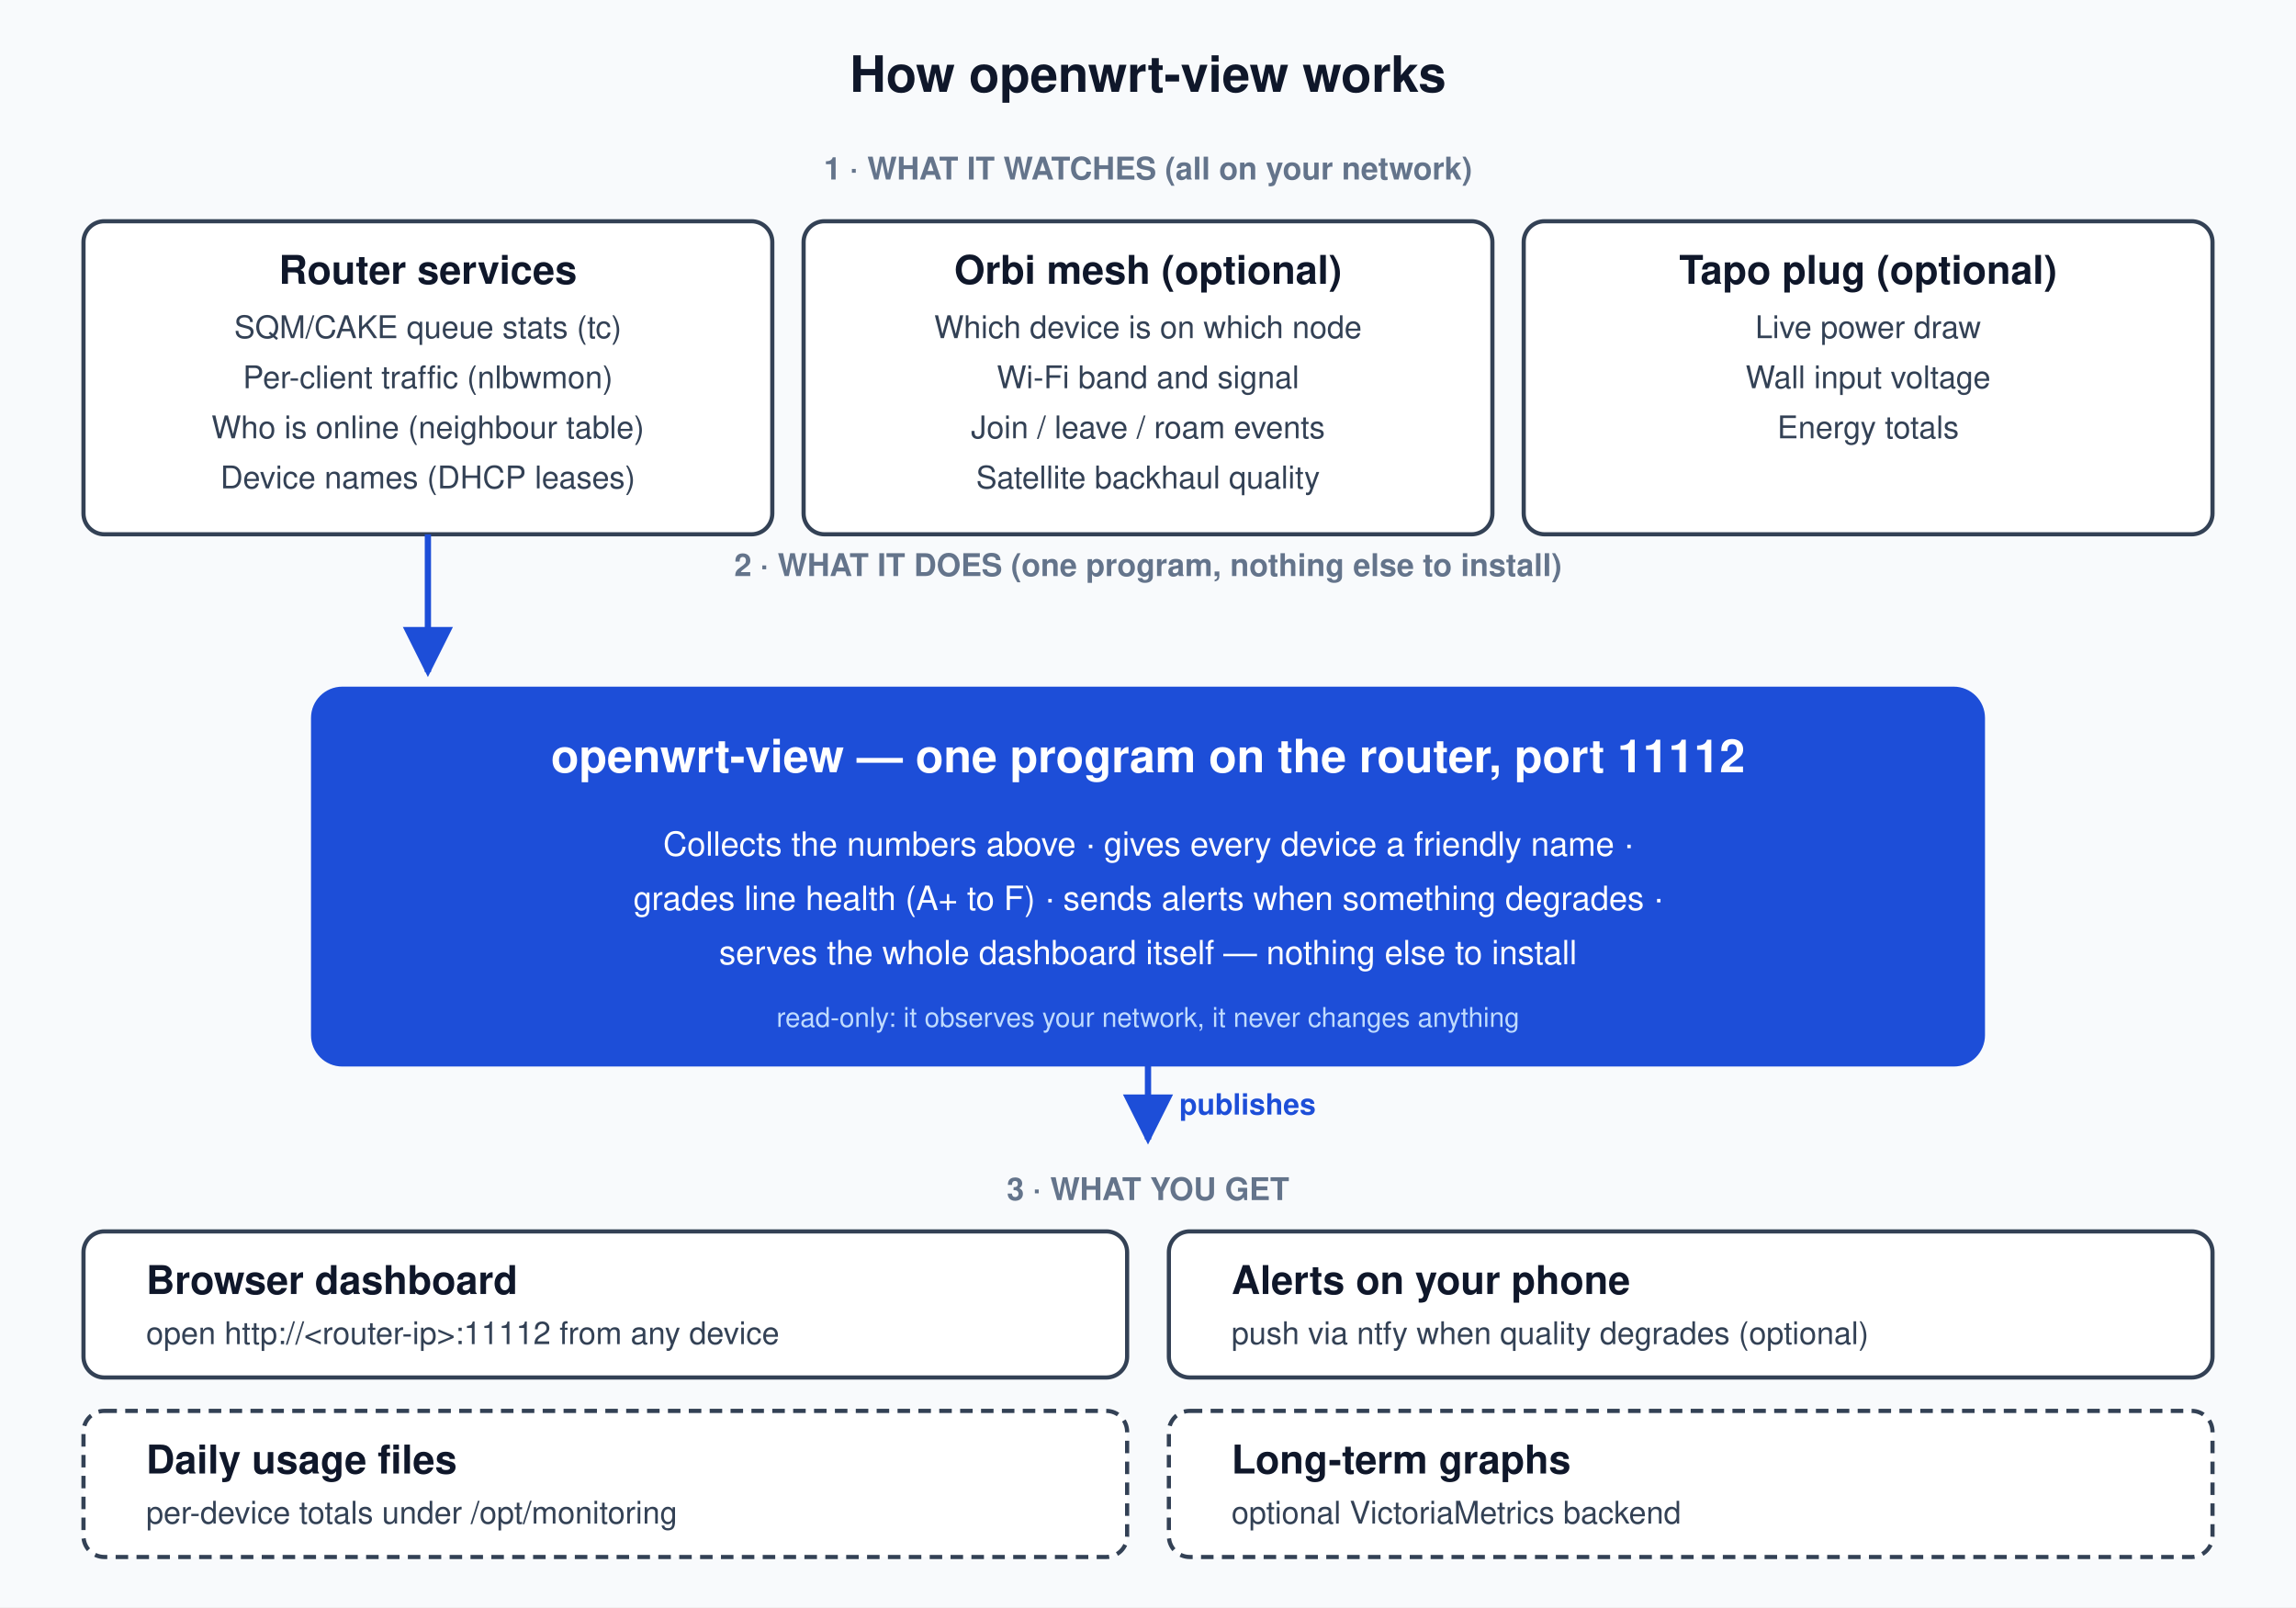
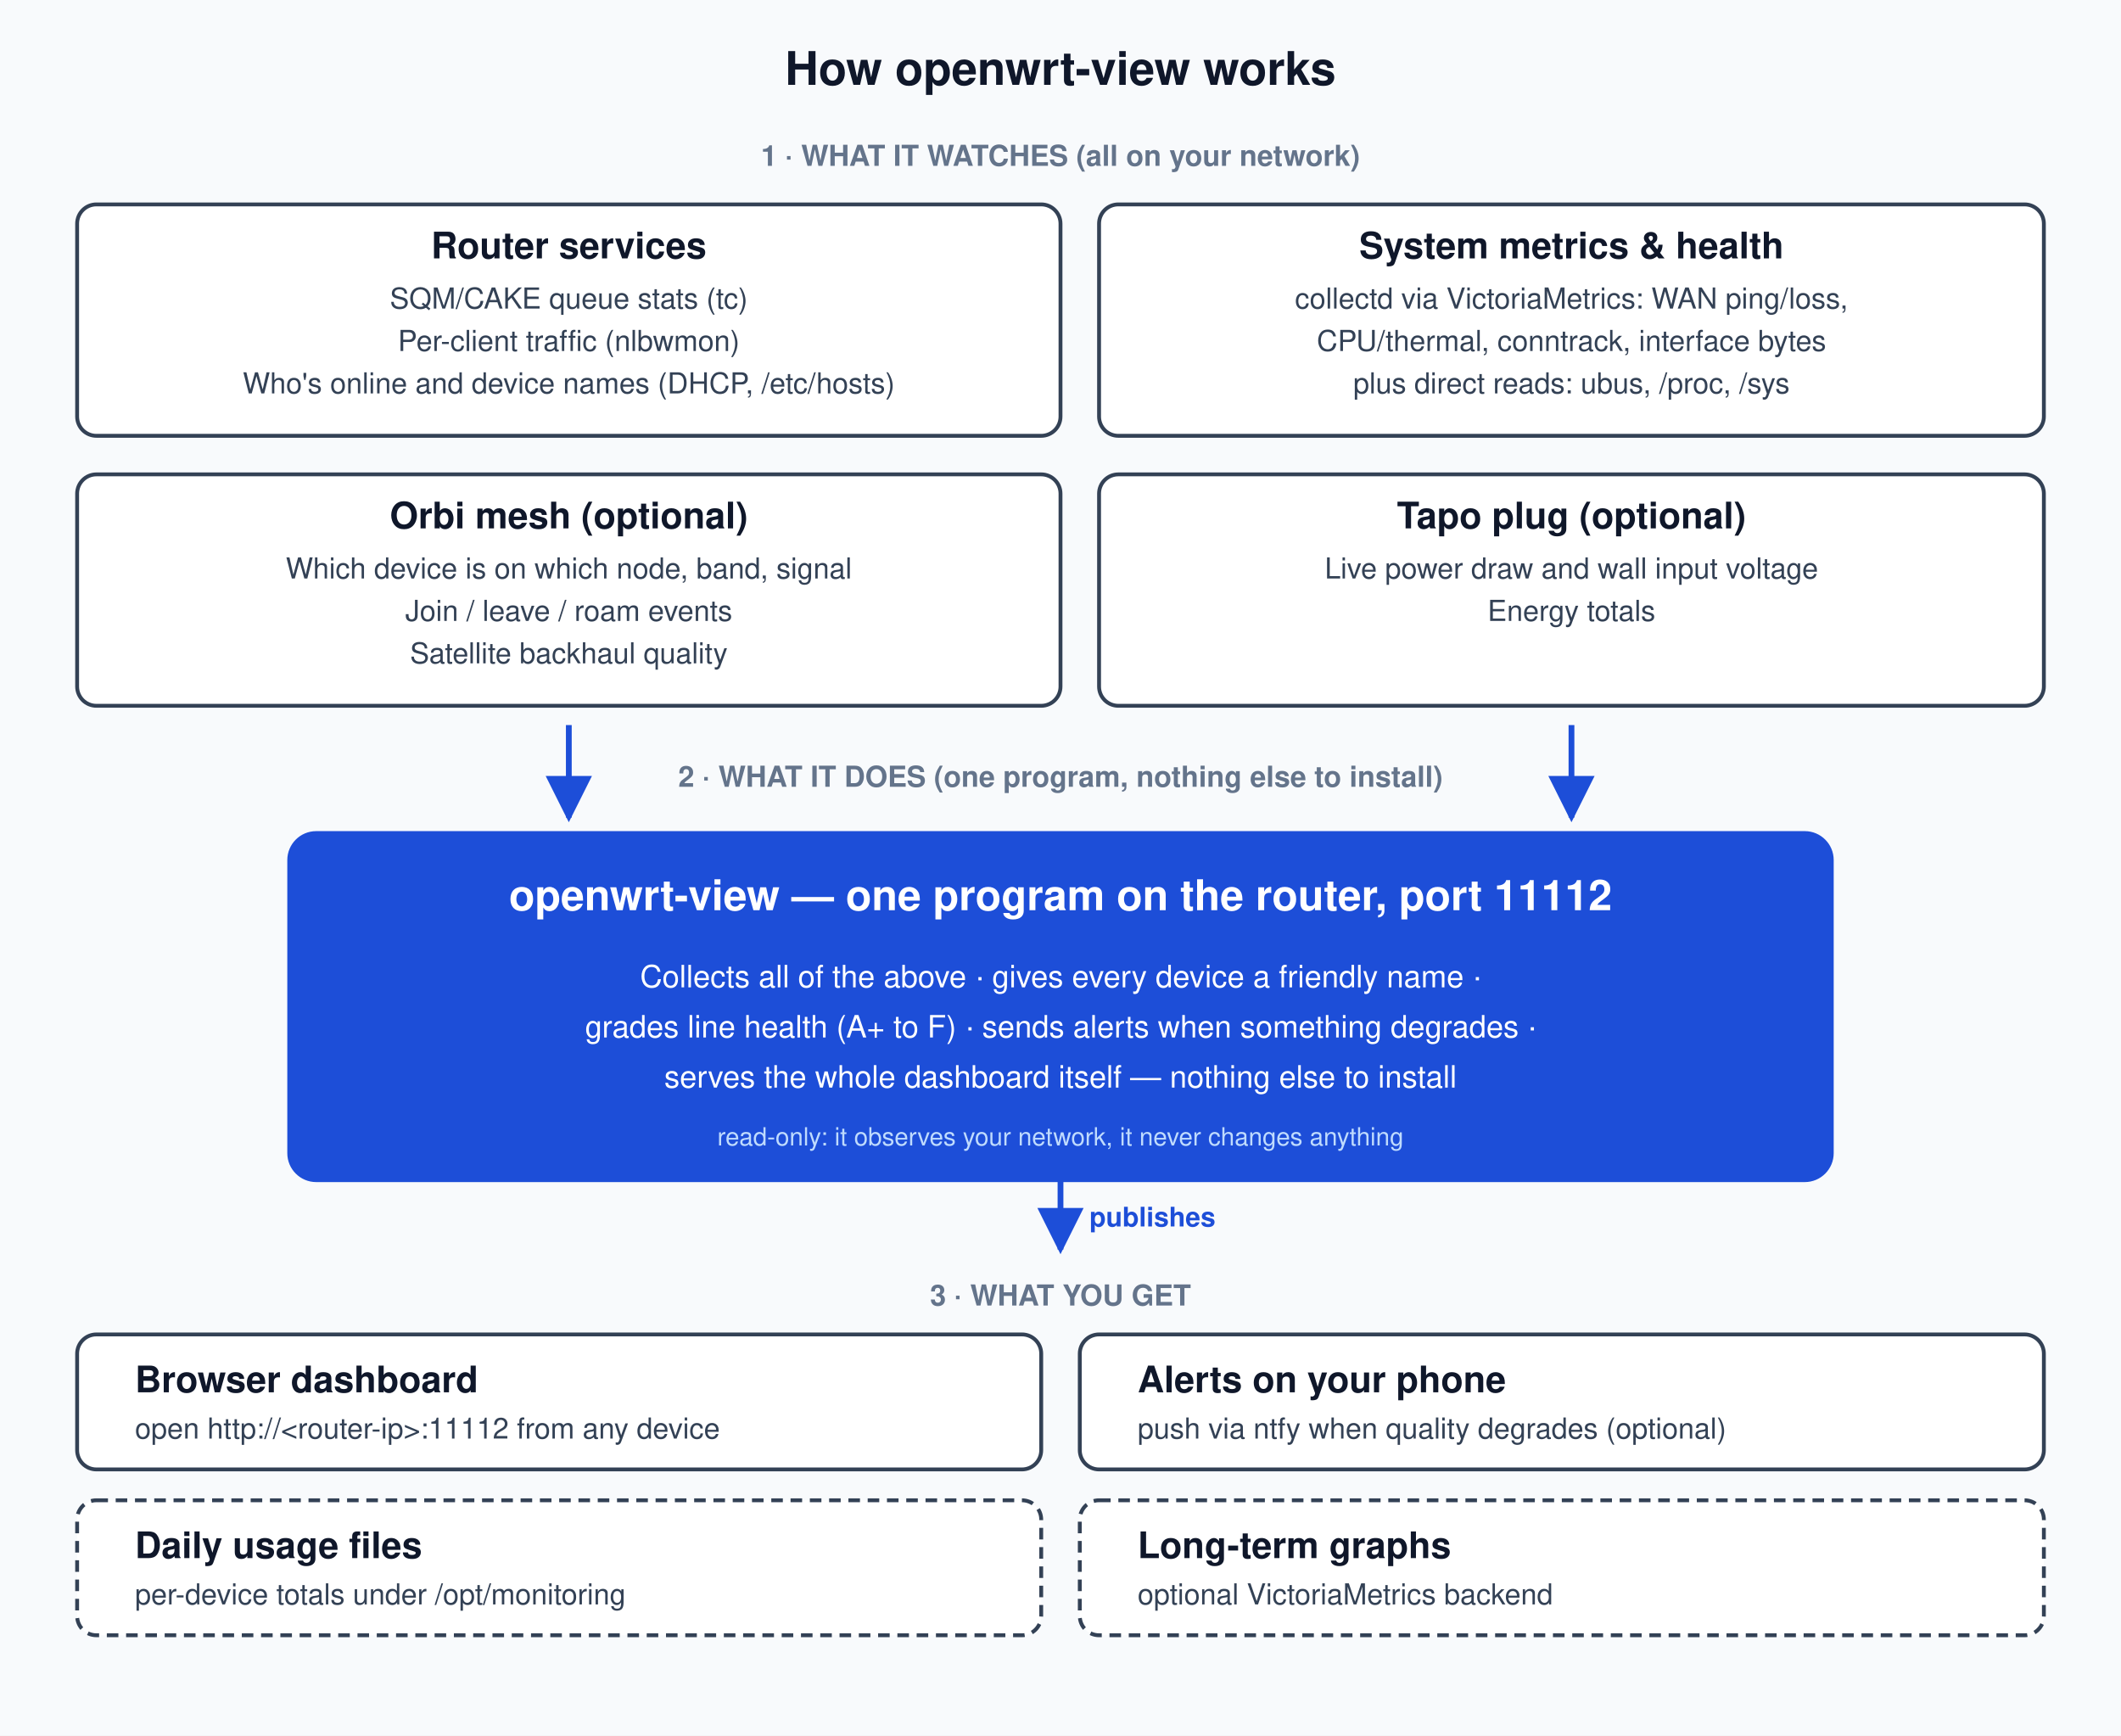
- <svg xmlns="http://www.w3.org/2000/svg" width="1100" height="770" font-family="Helvetica, Arial, sans-serif">
+ <svg xmlns="http://www.w3.org/2000/svg" width="1100" height="900" font-family="Helvetica, Arial, sans-serif">
  <defs>
    <marker id="arr" viewBox="0 0 10 10" refX="9" refY="5" markerWidth="8" markerHeight="8" orient="auto-start-reverse">
      <path d="M 0 0 L 10 5 L 0 10 z" fill="#1d4ed8" />
    </marker>
    <style>
      .box { fill: #ffffff; stroke: #334155; stroke-width: 2; }
      .grp { fill: #eff6ff; stroke: #1d4ed8; stroke-width: 2; }
      .big { fill: #1d4ed8; }
      .t1 { font-size: 19px; font-weight: bold; fill: #0f172a; }
      .t2 { font-size: 15px; fill: #334155; }
      .tw { font-size: 22px; font-weight: bold; fill: #ffffff; }
      .lbl { font-size: 14px; fill: #1d4ed8; font-weight: bold; }
    </style>
  </defs>
-   <rect x="0" y="0" width="1100" height="770" fill="#f8fafc" />
+   <rect x="0" y="0" width="1100" height="900" fill="#f8fafc" />
  <text x="550" y="44" text-anchor="middle" font-size="24" font-weight="bold" fill="#0f172a">How openwrt-view works</text>
  <text x="550" y="86" text-anchor="middle" font-size="15" font-weight="bold" fill="#64748b">1 · WHAT IT WATCHES (all on your network)</text>
-   <rect x="40" y="106" width="330" height="150" class="box" rx="10" />
-   <text x="205" y="136" text-anchor="middle" class="t1">Router services</text>
-   <text x="205" y="162" text-anchor="middle" class="t2">SQM/CAKE queue stats (tc)</text>
-   <text x="205" y="186" text-anchor="middle" class="t2">Per-client traffic (nlbwmon)</text>
-   <text x="205" y="210" text-anchor="middle" class="t2">Who is online (neighbour table)</text>
-   <text x="205" y="234" text-anchor="middle" class="t2">Device names (DHCP leases)</text>
-   <rect x="385" y="106" width="330" height="150" class="box" rx="10" />
-   <text x="550" y="136" text-anchor="middle" class="t1">Orbi mesh (optional)</text>
-   <text x="550" y="162" text-anchor="middle" class="t2">Which device is on which node</text>
-   <text x="550" y="186" text-anchor="middle" class="t2">Wi-Fi band and signal</text>
-   <text x="550" y="210" text-anchor="middle" class="t2">Join / leave / roam events</text>
-   <text x="550" y="234" text-anchor="middle" class="t2">Satellite backhaul quality</text>
-   <rect x="730" y="106" width="330" height="150" class="box" rx="10" />
-   <text x="895" y="136" text-anchor="middle" class="t1">Tapo plug (optional)</text>
-   <text x="895" y="162" text-anchor="middle" class="t2">Live power draw</text>
-   <text x="895" y="186" text-anchor="middle" class="t2">Wall input voltage</text>
-   <text x="895" y="210" text-anchor="middle" class="t2">Energy totals</text>
-   <text x="550" y="276" text-anchor="middle" font-size="15" font-weight="bold" fill="#64748b">2 · WHAT IT DOES  (one program, nothing else to install)</text>
-   <line x1="205" y1="256" x2="205" y2="322" stroke="#1d4ed8" stroke-width="3" marker-end="url(#arr)" />
-   <rect x="150" y="330" width="800" height="180" class="grp big" rx="14" />
-   <text x="550" y="370" text-anchor="middle" class="tw">openwrt-view  —  one program on the router, port 11112</text>
-   <text x="550" y="410" text-anchor="middle" font-size="16" fill="#ffffff">Collects the numbers above · gives every device a friendly name ·</text>
-   <text x="550" y="436" text-anchor="middle" font-size="16" fill="#ffffff">grades line health (A+ to F) · sends alerts when something degrades ·</text>
-   <text x="550" y="462" text-anchor="middle" font-size="16" fill="#ffffff">serves the whole dashboard itself — nothing else to install</text>
-   <text x="550" y="492" text-anchor="middle" font-size="13" fill="#bfdbfe">read-only: it observes your network, it never changes anything</text>
-   <line x1="550" y1="510" x2="550" y2="546" stroke="#1d4ed8" stroke-width="3" marker-end="url(#arr)" />
-   <text x="565" y="534" class="lbl">publishes</text>
-   <text x="550" y="575" text-anchor="middle" font-size="15" font-weight="bold" fill="#64748b">3 · WHAT YOU GET</text>
+   <rect x="40" y="106" width="510" height="120" class="box" rx="10" />
+   <text x="295" y="134" text-anchor="middle" class="t1">Router services</text>
+   <text x="295" y="160" text-anchor="middle" class="t2">SQM/CAKE queue stats (tc)</text>
+   <text x="295" y="182" text-anchor="middle" class="t2">Per-client traffic (nlbwmon)</text>
+   <text x="295" y="204" text-anchor="middle" class="t2">Who's online and device names (DHCP, /etc/hosts)</text>
+   <rect x="570" y="106" width="490" height="120" class="box" rx="10" />
+   <text x="815" y="134" text-anchor="middle" class="t1">System metrics &amp; health</text>
+   <text x="815" y="160" text-anchor="middle" class="t2">collectd via VictoriaMetrics: WAN ping/loss,</text>
+   <text x="815" y="182" text-anchor="middle" class="t2">CPU/thermal, conntrack, interface bytes</text>
+   <text x="815" y="204" text-anchor="middle" class="t2">plus direct reads: ubus, /proc, /sys</text>
+   <rect x="40" y="246" width="510" height="120" class="box" rx="10" />
+   <text x="295" y="274" text-anchor="middle" class="t1">Orbi mesh (optional)</text>
+   <text x="295" y="300" text-anchor="middle" class="t2">Which device is on which node, band, signal</text>
+   <text x="295" y="322" text-anchor="middle" class="t2">Join / leave / roam events</text>
+   <text x="295" y="344" text-anchor="middle" class="t2">Satellite backhaul quality</text>
+   <rect x="570" y="246" width="490" height="120" class="box" rx="10" />
+   <text x="815" y="274" text-anchor="middle" class="t1">Tapo plug (optional)</text>
+   <text x="815" y="300" text-anchor="middle" class="t2">Live power draw and wall input voltage</text>
+   <text x="815" y="322" text-anchor="middle" class="t2">Energy totals</text>
+   <text x="550" y="408" text-anchor="middle" font-size="15" font-weight="bold" fill="#64748b">2 · WHAT IT DOES  (one program, nothing else to install)</text>
+   <line x1="295" y1="376" x2="295" y2="424" stroke="#1d4ed8" stroke-width="3" marker-end="url(#arr)" />
+   <line x1="815" y1="376" x2="815" y2="424" stroke="#1d4ed8" stroke-width="3" marker-end="url(#arr)" />
+   <rect x="150" y="432" width="800" height="180" class="grp big" rx="14" />
+   <text x="550" y="472" text-anchor="middle" class="tw">openwrt-view  —  one program on the router, port 11112</text>
+   <text x="550" y="512" text-anchor="middle" font-size="16" fill="#ffffff">Collects all of the above · gives every device a friendly name ·</text>
+   <text x="550" y="538" text-anchor="middle" font-size="16" fill="#ffffff">grades line health (A+ to F) · sends alerts when something degrades ·</text>
+   <text x="550" y="564" text-anchor="middle" font-size="16" fill="#ffffff">serves the whole dashboard itself — nothing else to install</text>
+   <text x="550" y="594" text-anchor="middle" font-size="13" fill="#bfdbfe">read-only: it observes your network, it never changes anything</text>
+   <line x1="550" y1="612" x2="550" y2="648" stroke="#1d4ed8" stroke-width="3" marker-end="url(#arr)" />
+   <text x="565" y="636" class="lbl">publishes</text>
+   <text x="550" y="677" text-anchor="middle" font-size="15" font-weight="bold" fill="#64748b">3 · WHAT YOU GET</text>
  <g>
-     <rect x="40" y="590" width="500" height="70" class="box" rx="10" />
-     <text x="70" y="620" class="t1">Browser dashboard</text>
-     <text x="70" y="644" class="t2">open http://&lt;router-ip&gt;:11112 from any device</text>
+     <rect x="40" y="692" width="500" height="70" class="box" rx="10" />
+     <text x="70" y="722" class="t1">Browser dashboard</text>
+     <text x="70" y="746" class="t2">open http://&lt;router-ip&gt;:11112 from any device</text>
  </g>
  <g>
-     <rect x="560" y="590" width="500" height="70" class="box" rx="10" />
-     <text x="590" y="620" class="t1">Alerts on your phone</text>
-     <text x="590" y="644" class="t2">push via ntfy when quality degrades (optional)</text>
+     <rect x="560" y="692" width="500" height="70" class="box" rx="10" />
+     <text x="590" y="722" class="t1">Alerts on your phone</text>
+     <text x="590" y="746" class="t2">push via ntfy when quality degrades (optional)</text>
  </g>
  <g>
-     <rect x="40" y="676" width="500" height="70" class="box" rx="10" stroke-dasharray="6 4" />
-     <text x="70" y="706" class="t1">Daily usage files</text>
-     <text x="70" y="730" class="t2">per-device totals under /opt/monitoring</text>
+     <rect x="40" y="778" width="500" height="70" class="box" rx="10" stroke-dasharray="6 4" />
+     <text x="70" y="808" class="t1">Daily usage files</text>
+     <text x="70" y="832" class="t2">per-device totals under /opt/monitoring</text>
  </g>
  <g>
-     <rect x="560" y="676" width="500" height="70" class="box" rx="10" stroke-dasharray="6 4" />
-     <text x="590" y="706" class="t1">Long-term graphs</text>
-     <text x="590" y="730" class="t2">optional VictoriaMetrics backend</text>
+     <rect x="560" y="778" width="500" height="70" class="box" rx="10" stroke-dasharray="6 4" />
+     <text x="590" y="808" class="t1">Long-term graphs</text>
+     <text x="590" y="832" class="t2">optional VictoriaMetrics backend</text>
  </g>
</svg>
